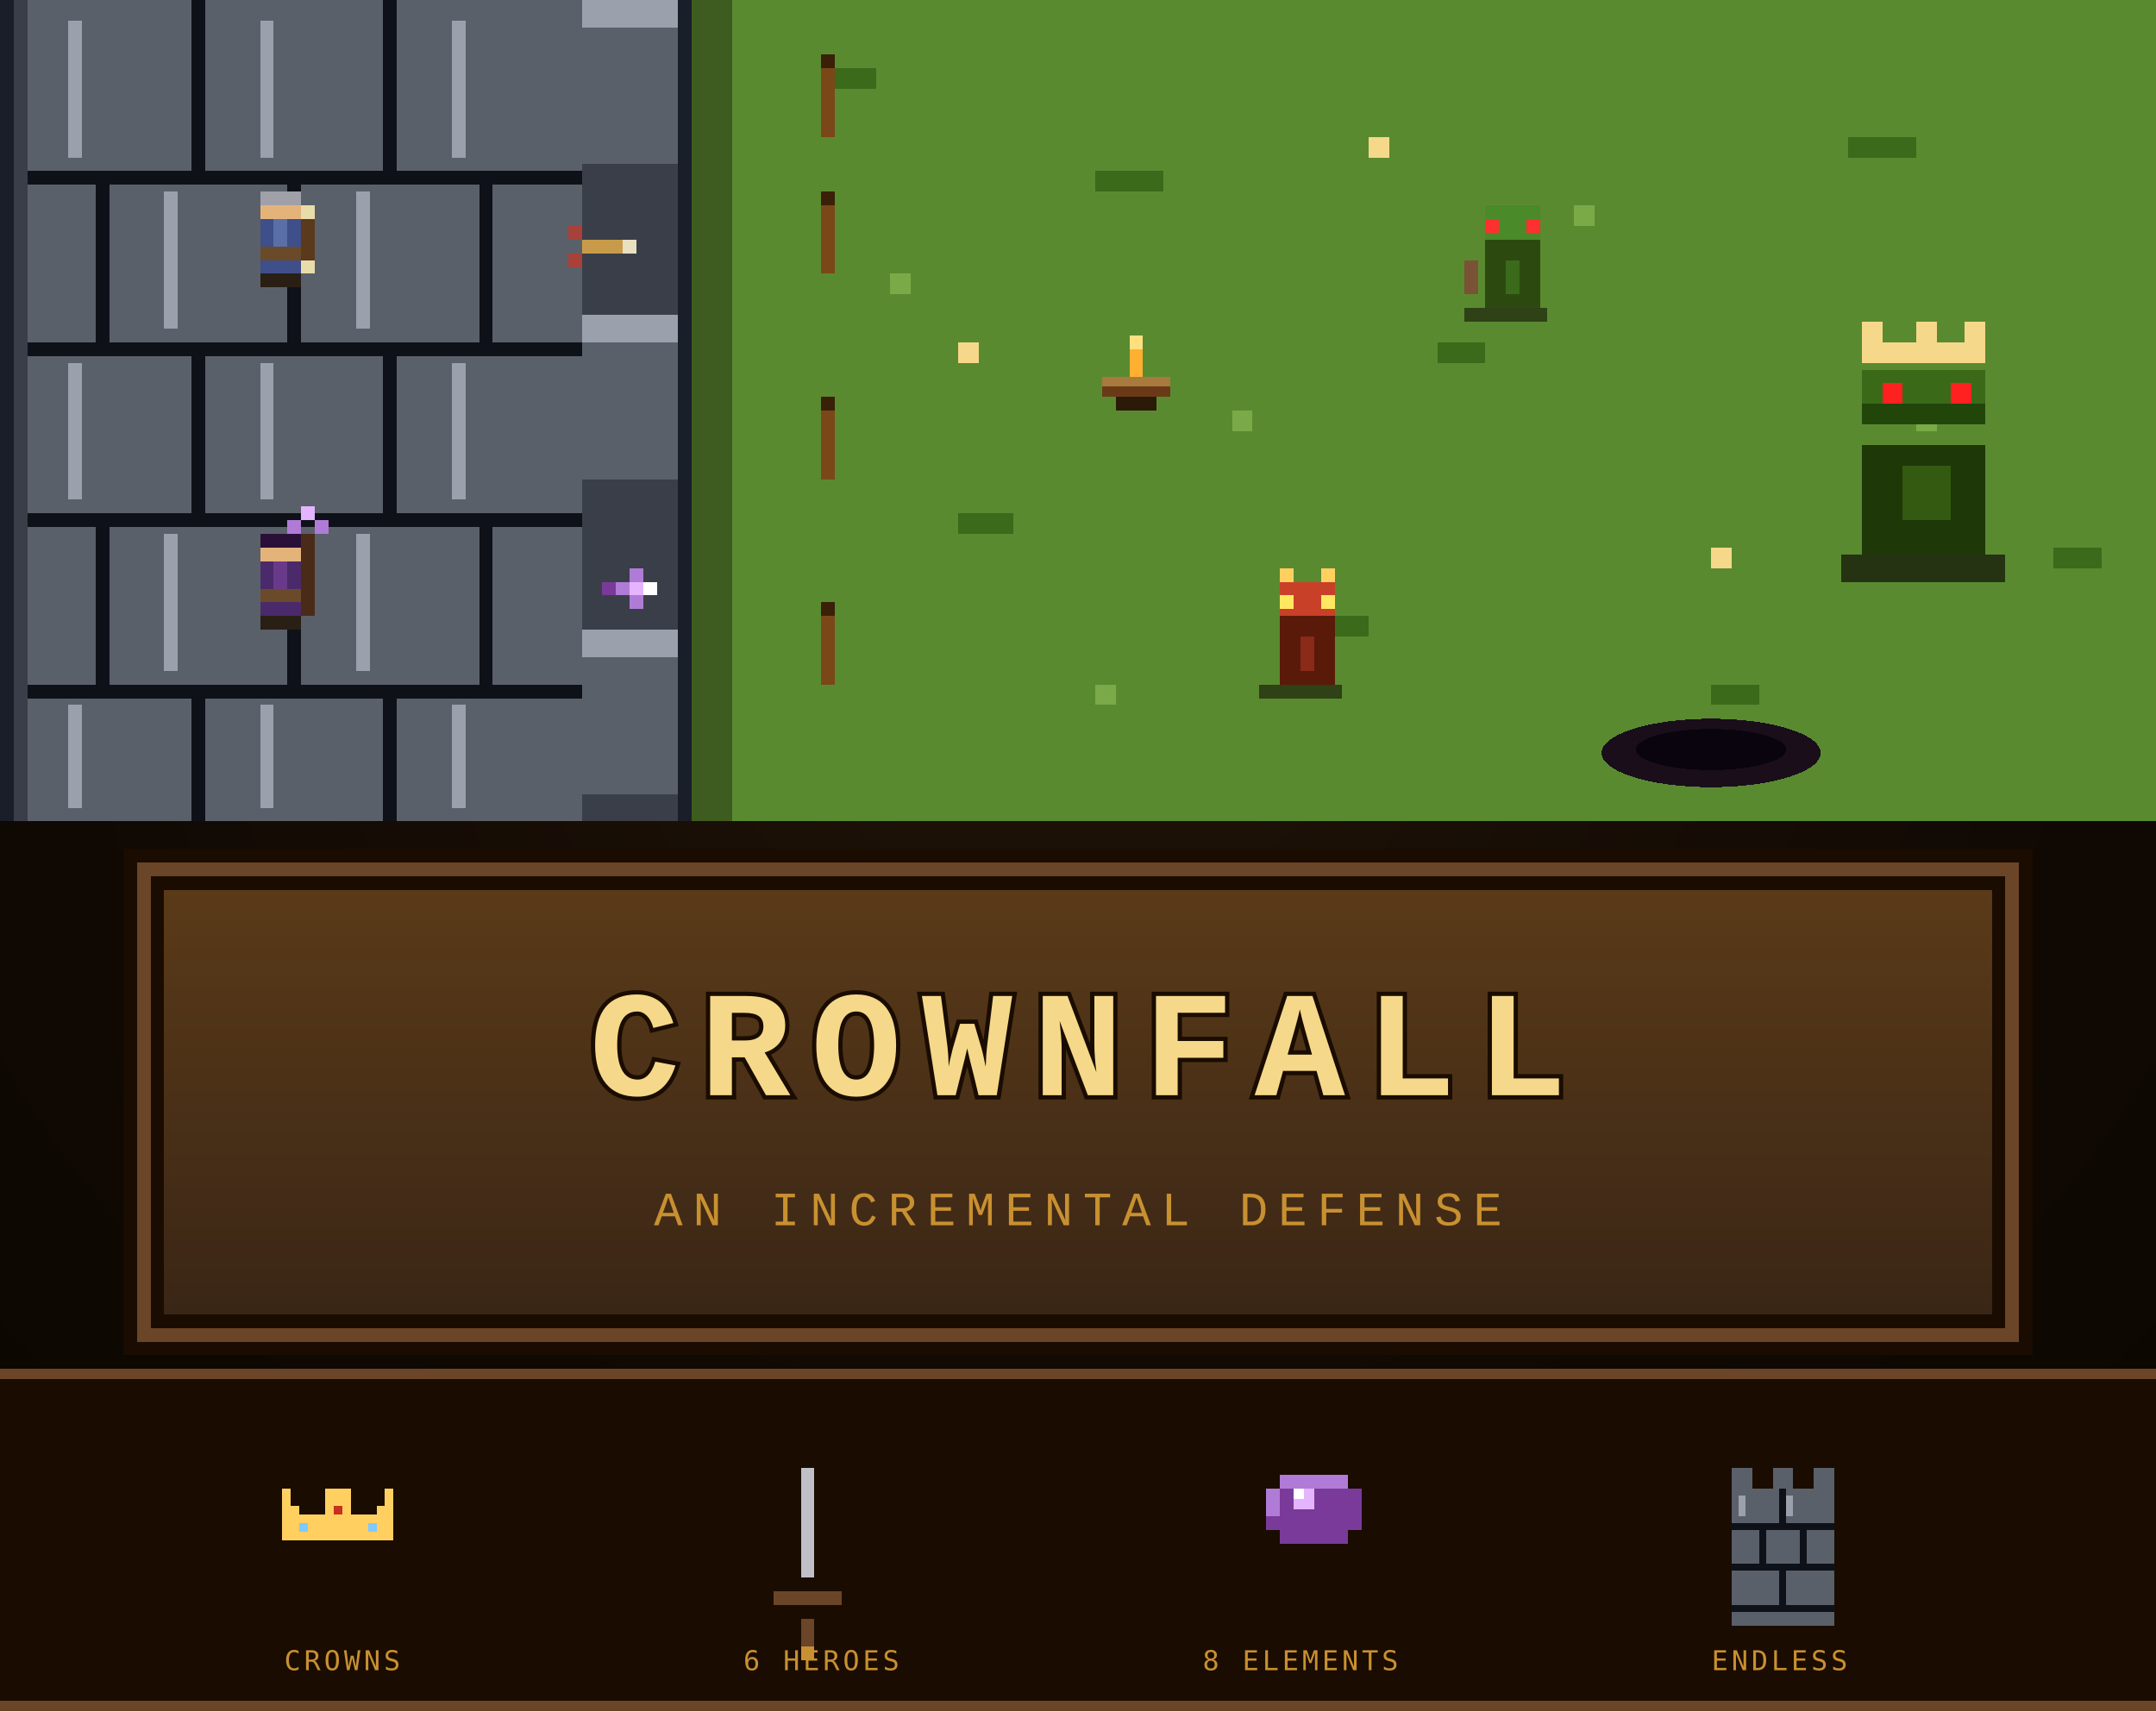
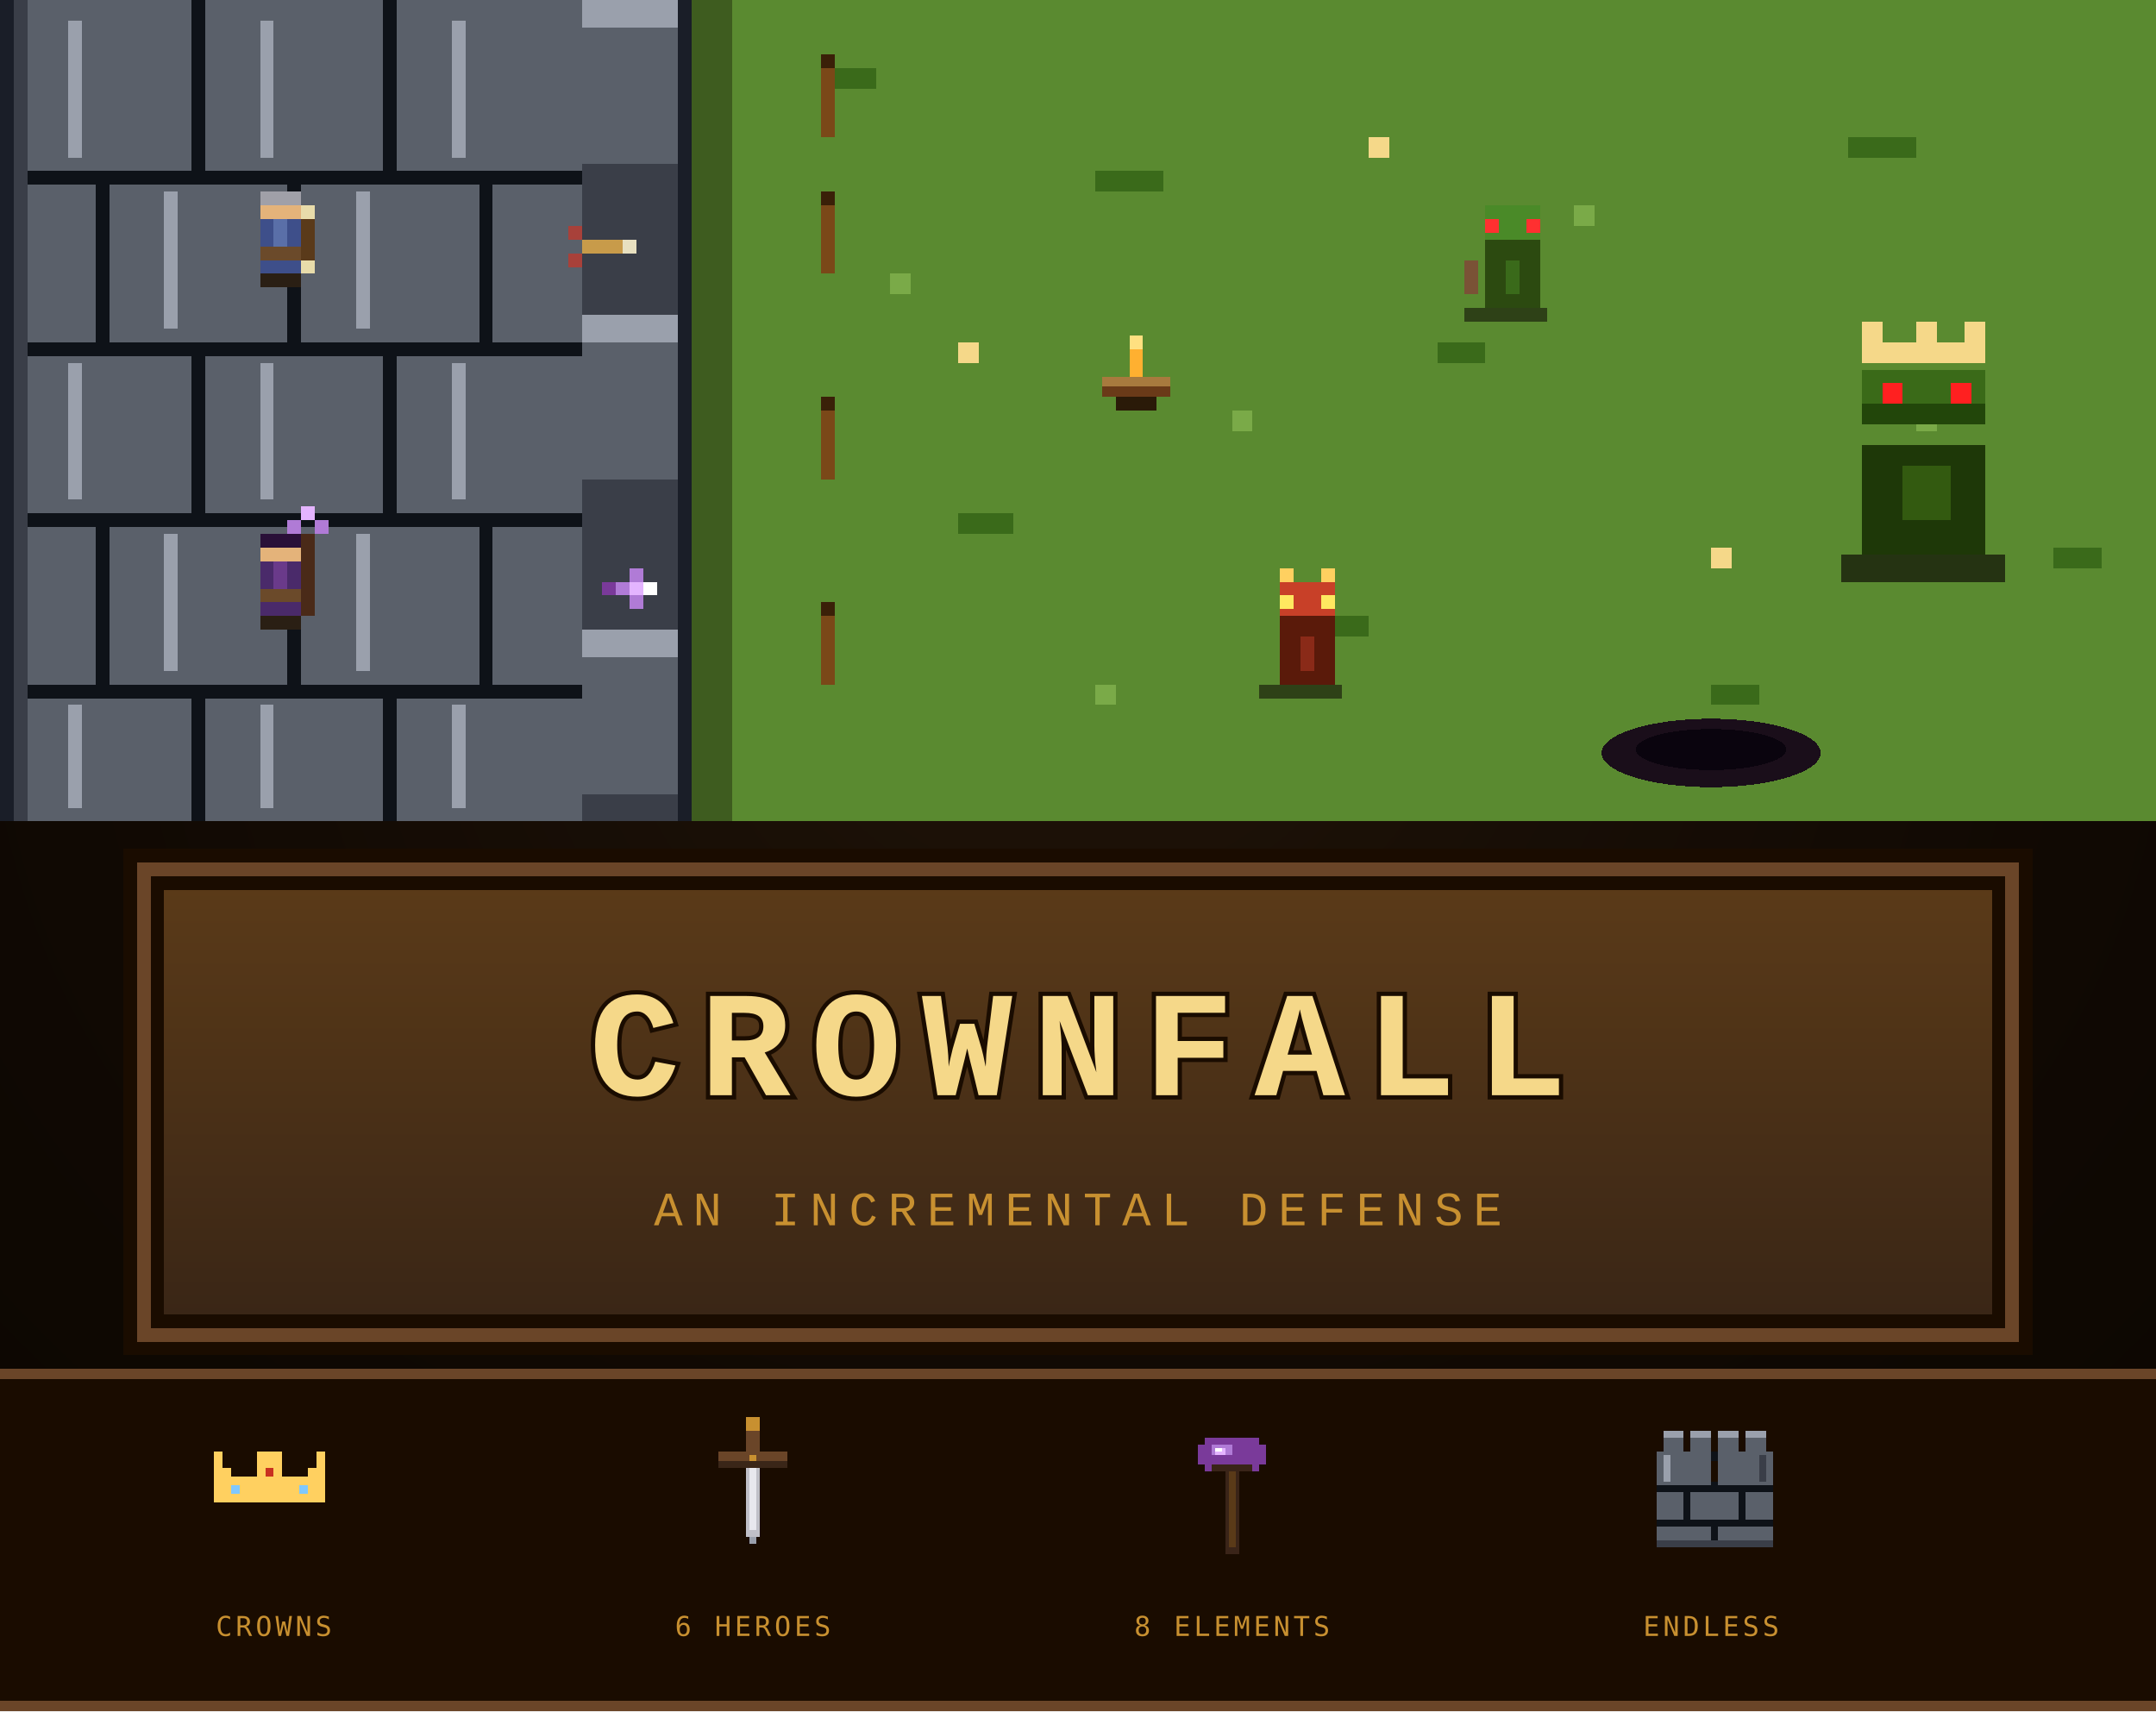
<svg xmlns="http://www.w3.org/2000/svg" width="630" height="500" viewBox="0 0 630 500" shape-rendering="crispEdges">
  <defs>
    <radialGradient id="bg" cx="50%" cy="40%" r="80%">
      <stop offset="0%" stop-color="#3a2410" />
      <stop offset="55%" stop-color="#1a0e05" />
      <stop offset="100%" stop-color="#0a0500" />
    </radialGradient>
    <linearGradient id="banner" x1="0" y1="0" x2="0" y2="1">
      <stop offset="0%" stop-color="#5a3a18" />
      <stop offset="100%" stop-color="#3a2616" />
    </linearGradient>
  </defs>
  <rect width="630" height="500" fill="url(#bg)" />
  <rect x="200" y="0" width="430" height="240" fill="#5a8a30" />
  <g fill="#3a6a1a">
    <rect x="240" y="20" width="16" height="6" />
    <rect x="320" y="50" width="20" height="6" />
    <rect x="420" y="100" width="14" height="6" />
    <rect x="540" y="40" width="20" height="6" />
    <rect x="280" y="150" width="16" height="6" />
    <rect x="380" y="180" width="20" height="6" />
    <rect x="500" y="200" width="14" height="6" />
    <rect x="600" y="160" width="14" height="6" />
  </g>
  <g fill="#7aaa48">
    <rect x="260" y="80" width="6" height="6" />
    <rect x="360" y="120" width="6" height="6" />
    <rect x="460" y="60" width="6" height="6" />
    <rect x="560" y="120" width="6" height="6" />
    <rect x="320" y="200" width="6" height="6" />
  </g>
  <g fill="#f5d889">
    <rect x="400" y="40" width="6" height="6" />
    <rect x="500" y="160" width="6" height="6" />
    <rect x="280" y="100" width="6" height="6" />
  </g>
  <rect x="0" y="0" width="170" height="240" fill="#5a606a" />
  <g fill="#0e1218">
    <rect x="0" y="50" width="170" height="4" />
    <rect x="0" y="100" width="170" height="4" />
    <rect x="0" y="150" width="170" height="4" />
    <rect x="0" y="200" width="170" height="4" />
    <rect x="56" y="0" width="4" height="50" />
    <rect x="112" y="0" width="4" height="50" />
    <rect x="28" y="50" width="4" height="50" />
    <rect x="84" y="50" width="4" height="50" />
    <rect x="140" y="50" width="4" height="50" />
    <rect x="56" y="100" width="4" height="50" />
    <rect x="112" y="100" width="4" height="50" />
    <rect x="28" y="150" width="4" height="50" />
    <rect x="84" y="150" width="4" height="50" />
    <rect x="140" y="150" width="4" height="50" />
    <rect x="56" y="200" width="4" height="40" />
    <rect x="112" y="200" width="4" height="40" />
  </g>
  <g fill="#9aa0ac">
    <rect x="20" y="6" width="4" height="40" />
    <rect x="76" y="6" width="4" height="40" />
    <rect x="132" y="6" width="4" height="40" />
    <rect x="48" y="56" width="4" height="40" />
    <rect x="104" y="56" width="4" height="40" />
    <rect x="20" y="106" width="4" height="40" />
    <rect x="76" y="106" width="4" height="40" />
    <rect x="132" y="106" width="4" height="40" />
    <rect x="48" y="156" width="4" height="40" />
    <rect x="104" y="156" width="4" height="40" />
    <rect x="20" y="206" width="4" height="30" />
    <rect x="76" y="206" width="4" height="30" />
    <rect x="132" y="206" width="4" height="30" />
  </g>
  <rect x="0" y="0" width="8" height="240" fill="#3a3e48" />
  <rect x="0" y="0" width="4" height="240" fill="#1a1e28" />
  <g fill="#5a606a">
    <rect x="170" y="0" width="32" height="56" />
    <rect x="170" y="92" width="32" height="56" />
    <rect x="170" y="184" width="32" height="56" />
  </g>
  <g fill="#9aa0ac">
    <rect x="170" y="0" width="32" height="8" />
    <rect x="170" y="92" width="32" height="8" />
    <rect x="170" y="184" width="32" height="8" />
  </g>
  <g fill="#3a3e48">
    <rect x="170" y="48" width="32" height="8" />
    <rect x="170" y="56" width="32" height="36" />
    <rect x="170" y="140" width="32" height="8" />
    <rect x="170" y="148" width="32" height="36" />
    <rect x="170" y="232" width="32" height="8" />
  </g>
  <rect x="198" y="0" width="4" height="240" fill="#1a1e28" />
  <rect x="202" y="0" width="12" height="240" fill="rgba(10,6,2,0.35)" />
  <g transform="translate(80, 60)">
    <rect x="-4" y="20" width="12" height="4" fill="#2a1f14" />
    <rect x="-4" y="4" width="12" height="16" fill="#3e4f8a" />
    <rect x="0" y="4" width="4" height="8" fill="#5a6fa8" />
    <rect x="-4" y="12" width="12" height="4" fill="#6b4a2a" />
    <rect x="-4" y="0" width="12" height="4" fill="#e4b37a" />
    <rect x="-4" y="-4" width="12" height="4" fill="#a0a0a8" />
    <rect x="8" y="0" width="4" height="20" fill="#5a3a1a" />
    <rect x="8" y="0" width="4" height="4" fill="#e8dcaa" />
    <rect x="8" y="16" width="4" height="4" fill="#e8dcaa" />
  </g>
  <g transform="translate(80, 160)">
    <rect x="-4" y="20" width="12" height="4" fill="#2a1f14" />
    <rect x="-4" y="4" width="12" height="16" fill="#4a2a6a" />
    <rect x="0" y="4" width="4" height="8" fill="#6a3a8a" />
    <rect x="-4" y="12" width="12" height="4" fill="#6b4a2a" />
    <rect x="-4" y="0" width="12" height="4" fill="#e4b37a" />
    <rect x="-4" y="-4" width="12" height="4" fill="#2a1038" />
    <rect x="8" y="-4" width="4" height="24" fill="#4a2a18" />
    <rect x="8" y="-12" width="4" height="4" fill="#e4b4ff" />
    <rect x="4" y="-8" width="4" height="4" fill="#b07bd6" />
    <rect x="12" y="-8" width="4" height="4" fill="#b07bd6" />
  </g>
  <g transform="translate(170, 70)">
    <rect x="0" y="0" width="12" height="4" fill="#c89b4a" />
    <rect x="12" y="0" width="4" height="4" fill="#e8e0c0" />
    <rect x="-4" y="-4" width="4" height="4" fill="#a8413a" />
    <rect x="-4" y="4" width="4" height="4" fill="#a8413a" />
  </g>
  <g transform="translate(180, 170)">
    <rect x="-4" y="0" width="4" height="4" fill="#7a3a9a" />
    <rect x="0" y="0" width="8" height="4" fill="#b07bd6" />
    <rect x="4" y="-4" width="4" height="4" fill="#b07bd6" />
    <rect x="4" y="4" width="4" height="4" fill="#b07bd6" />
    <rect x="4" y="0" width="4" height="4" fill="#e4b4ff" />
    <rect x="8" y="0" width="4" height="4" fill="#ffffff" />
  </g>
  <g transform="translate(440, 70)">
    <rect x="-12" y="20" width="24" height="4" fill="rgba(10,6,2,0.55)" />
    <rect x="-6" y="0" width="16" height="20" fill="#2c4a10" />
    <rect x="0" y="6" width="4" height="10" fill="#3a6a1a" />
    <rect x="-6" y="-10" width="16" height="10" fill="#4a8a28" />
    <rect x="-6" y="-6" width="4" height="4" fill="#ff3030" />
    <rect x="6" y="-6" width="4" height="4" fill="#ff3030" />
    <rect x="-12" y="6" width="4" height="10" fill="#7a5236" />
  </g>
  <g transform="translate(380, 180)">
    <rect x="-12" y="20" width="24" height="4" fill="rgba(10,6,2,0.55)" />
    <rect x="-6" y="0" width="16" height="20" fill="#5a1a0a" />
    <rect x="0" y="6" width="4" height="10" fill="#8a2a18" />
    <rect x="-6" y="-10" width="16" height="10" fill="#c84028" />
    <rect x="-6" y="-6" width="4" height="4" fill="#ffe860" />
    <rect x="6" y="-6" width="4" height="4" fill="#ffe860" />
    <rect x="-6" y="-14" width="4" height="4" fill="#ffd060" />
    <rect x="6" y="-14" width="4" height="4" fill="#ffd060" />
  </g>
  <g transform="translate(560, 130)">
    <rect x="-22" y="32" width="48" height="8" fill="rgba(10,6,2,0.65)" />
    <rect x="-16" y="0" width="36" height="32" fill="#1e3808" />
    <rect x="-4" y="6" width="14" height="16" fill="#335a10" />
    <rect x="-16" y="-22" width="36" height="16" fill="#3a6a18" />
    <rect x="-16" y="-12" width="36" height="6" fill="#22460a" />
    <rect x="-16" y="-30" width="36" height="6" fill="#f5d889" />
    <rect x="-16" y="-36" width="6" height="6" fill="#f5d889" />
    <rect x="0" y="-36" width="6" height="6" fill="#f5d889" />
    <rect x="14" y="-36" width="6" height="6" fill="#f5d889" />
    <rect x="-10" y="-18" width="6" height="6" fill="#ff2020" />
    <rect x="10" y="-18" width="6" height="6" fill="#ff2020" />
  </g>
  <g fill="#7a4818">
    <rect x="240" y="20" width="4" height="20" />
    <rect x="240" y="60" width="4" height="20" />
    <rect x="240" y="120" width="4" height="20" />
    <rect x="240" y="180" width="4" height="20" />
  </g>
  <g fill="#3a2008">
    <rect x="240" y="16" width="4" height="4" />
    <rect x="240" y="56" width="4" height="4" />
    <rect x="240" y="116" width="4" height="4" />
    <rect x="240" y="176" width="4" height="4" />
  </g>
  <g transform="translate(330, 110)">
    <rect x="-4" y="6" width="12" height="4" fill="#2a1a08" />
    <rect x="-8" y="0" width="20" height="6" fill="#6a3a18" />
    <rect x="-8" y="0" width="20" height="3" fill="#a87a3e" />
    <rect x="0" y="-8" width="4" height="8" fill="#ffb030" />
    <rect x="0" y="-12" width="4" height="4" fill="#ffe080" />
  </g>
  <ellipse cx="500" cy="220" rx="32" ry="10" fill="#1a0e1a" />
  <ellipse cx="500" cy="219" rx="22" ry="6" fill="#0a040e" />
  <rect x="0" y="240" width="630" height="160" fill="rgba(10,6,2,0.55)" />
  <g transform="translate(40, 252)">
    <rect x="-4" y="-4" width="558" height="148" fill="#1a0c00" />
    <rect x="0" y="0" width="550" height="140" fill="#6a4528" />
    <rect x="4" y="4" width="542" height="132" fill="#1a0c00" />
    <rect x="8" y="8" width="534" height="124" fill="url(#banner)" />
    <text x="275" y="68" text-anchor="middle" font-family="'Press Start 2P', 'Courier New', monospace" font-size="44" font-weight="bold" fill="#f5d889" letter-spacing="6" stroke="#1a0c00" stroke-width="2.5" paint-order="stroke">CROWNFALL</text>
    <text x="275" y="106" text-anchor="middle" font-family="'Press Start 2P', 'Courier New', monospace" font-size="14" fill="#c89030" letter-spacing="3">AN INCREMENTAL DEFENSE</text>
  </g>
  <rect x="0" y="400" width="630" height="100" fill="#1a0c00" />
  <rect x="0" y="400" width="630" height="3" fill="#6a4528" />
  <rect x="0" y="497" width="630" height="3" fill="#6a4528" />
-   <g transform="translate(80, 425) scale(2.5)" shape-rendering="crispEdges">
+   <g transform="translate(60, 414) scale(2.5)" shape-rendering="crispEdges">
    <g fill="#1a0c00">
      <rect x="2" y="3" width="1" height="1" />
      <rect x="0" y="4" width="1" height="6" />
      <rect x="14" y="4" width="1" height="6" />
      <rect x="7" y="2" width="1" height="1" />
      <rect x="13" y="3" width="1" height="1" />
    </g>
    <g fill="#ffd060">
      <rect x="1" y="4" width="1" height="6" />
      <rect x="2" y="6" width="1" height="4" />
      <rect x="3" y="7" width="3" height="3" />
      <rect x="6" y="4" width="3" height="6" />
      <rect x="9" y="7" width="3" height="3" />
      <rect x="12" y="6" width="1" height="4" />
      <rect x="13" y="4" width="1" height="6" />
    </g>
    <g fill="#c83020">
      <rect x="7" y="6" width="1" height="1" />
    </g>
    <g fill="#80c8ff">
      <rect x="3" y="8" width="1" height="1" />
      <rect x="11" y="8" width="1" height="1" />
    </g>
  </g>
-   <text x="100" y="488" text-anchor="middle" font-family="'Press Start 2P', monospace" font-size="8" fill="#c89030" letter-spacing="1">CROWNS</text>
-   <g transform="translate(220, 425)">
-     <rect x="14" y="0" width="4" height="4" fill="#1a0c00" />
-     <rect x="14" y="4" width="4" height="32" fill="#c0c0c8" />
-     <rect x="14" y="36" width="4" height="4" fill="#1a0c00" />
-     <rect x="6" y="40" width="20" height="4" fill="#6a4528" />
-     <rect x="6" y="44" width="4" height="4" fill="#1a0c00" />
-     <rect x="22" y="44" width="4" height="4" fill="#1a0c00" />
-     <rect x="14" y="48" width="4" height="8" fill="#6a4528" />
-     <rect x="14" y="56" width="4" height="4" fill="#c89030" />
-   </g>
-   <text x="240" y="488" text-anchor="middle" font-family="'Press Start 2P', monospace" font-size="8" fill="#c89030" letter-spacing="1">6 HEROES</text>
-   <g transform="translate(360, 425)">
-     <rect x="14" y="6" width="20" height="20" fill="#7a3a9a" />
-     <rect x="10" y="10" width="28" height="12" fill="#7a3a9a" />
-     <rect x="14" y="6" width="20" height="4" fill="#b07bd6" />
-     <rect x="10" y="10" width="4" height="8" fill="#b07bd6" />
-     <rect x="18" y="10" width="6" height="6" fill="#e4b4ff" />
-     <rect x="18" y="10" width="3" height="3" fill="#ffffff" />
-   </g>
-   <text x="380" y="488" text-anchor="middle" font-family="'Press Start 2P', monospace" font-size="8" fill="#c89030" letter-spacing="1">8 ELEMENTS</text>
-   <g transform="translate(500, 425)">
+   <text x="80" y="478" text-anchor="middle" font-family="'Press Start 2P', monospace" font-size="8" fill="#c89030" letter-spacing="1">CROWNS</text>
+   <g transform="translate(200, 414)">
+     <rect x="18" y="0" width="4" height="4" fill="#c89030" />
+     <rect x="18" y="4" width="4" height="6" fill="#6a4528" />
+     <rect x="10" y="10" width="20" height="3" fill="#6a4528" />
+     <rect x="10" y="13" width="20" height="2" fill="#3a2618" />
+     <rect x="18" y="15" width="4" height="20" fill="#c0c0c8" />
+     <rect x="19" y="15" width="2" height="18" fill="#e8e8ee" />
+     <rect x="18" y="35" width="4" height="3" fill="#1a0c00" />
+     <rect x="19" y="35" width="2" height="2" fill="#9aa0ac" />
+     <rect x="19" y="11" width="2" height="2" fill="#c89030" />
+   </g>
+   <text x="220" y="478" text-anchor="middle" font-family="'Press Start 2P', monospace" font-size="8" fill="#c89030" letter-spacing="1">6 HEROES</text>
+   <g transform="translate(340, 414)">
+     <rect x="18" y="14" width="4" height="26" fill="#3a2418" />
+     <rect x="19" y="14" width="2" height="24" fill="#5a3a18" />
+     <rect x="12" y="6" width="16" height="2" fill="#7a3a9a" />
+     <rect x="10" y="8" width="20" height="6" fill="#7a3a9a" />
+     <rect x="12" y="14" width="16" height="2" fill="#7a3a9a" />
+     <rect x="14" y="8" width="6" height="3" fill="#b07bd6" />
+     <rect x="15" y="9" width="3" height="2" fill="#e4b4ff" />
+     <rect x="15" y="9" width="2" height="1" fill="#ffffff" />
+     <rect x="14" y="14" width="12" height="2" fill="#3a2418" />
+   </g>
+   <text x="360" y="478" text-anchor="middle" font-family="'Press Start 2P', monospace" font-size="8" fill="#c89030" letter-spacing="1">8 ELEMENTS</text>
+   <g transform="translate(480, 414)">
    <rect x="6" y="4" width="6" height="6" fill="#5a606a" />
-     <rect x="18" y="4" width="6" height="6" fill="#5a606a" />
+     <rect x="14" y="4" width="6" height="6" fill="#5a606a" />
+     <rect x="22" y="4" width="6" height="6" fill="#5a606a" />
    <rect x="30" y="4" width="6" height="6" fill="#5a606a" />
-     <rect x="6" y="10" width="30" height="40" fill="#5a606a" />
-     <rect x="6" y="20" width="30" height="2" fill="#0e1218" />
-     <rect x="6" y="32" width="30" height="2" fill="#0e1218" />
-     <rect x="6" y="44" width="30" height="2" fill="#0e1218" />
+     <rect x="6" y="4" width="6" height="2" fill="#9aa0ac" />
+     <rect x="14" y="4" width="6" height="2" fill="#9aa0ac" />
+     <rect x="22" y="4" width="6" height="2" fill="#9aa0ac" />
+     <rect x="30" y="4" width="6" height="2" fill="#9aa0ac" />
+     <rect x="4" y="10" width="34" height="28" fill="#5a606a" />
+     <rect x="4" y="20" width="34" height="2" fill="#0e1218" />
+     <rect x="4" y="30" width="34" height="2" fill="#0e1218" />
    <rect x="20" y="10" width="2" height="10" fill="#0e1218" />
-     <rect x="14" y="22" width="2" height="10" fill="#0e1218" />
-     <rect x="26" y="22" width="2" height="10" fill="#0e1218" />
-     <rect x="20" y="34" width="2" height="10" fill="#0e1218" />
-     <rect x="8" y="12" width="2" height="6" fill="#9aa0ac" />
-     <rect x="22" y="12" width="2" height="6" fill="#9aa0ac" />
-   </g>
-   <text x="520" y="488" text-anchor="middle" font-family="'Press Start 2P', monospace" font-size="8" fill="#c89030" letter-spacing="1">ENDLESS</text>
+     <rect x="12" y="22" width="2" height="8" fill="#0e1218" />
+     <rect x="28" y="22" width="2" height="8" fill="#0e1218" />
+     <rect x="20" y="32" width="2" height="6" fill="#0e1218" />
+     <rect x="20" y="13" width="2" height="6" fill="#1a0c00" />
+     <rect x="4" y="36" width="34" height="2" fill="#3a3e48" />
+     <rect x="6" y="11" width="2" height="8" fill="#9aa0ac" />
+     <rect x="34" y="11" width="2" height="8" fill="#3a3e48" />
+   </g>
+   <text x="500" y="478" text-anchor="middle" font-family="'Press Start 2P', monospace" font-size="8" fill="#c89030" letter-spacing="1">ENDLESS</text>
</svg>
